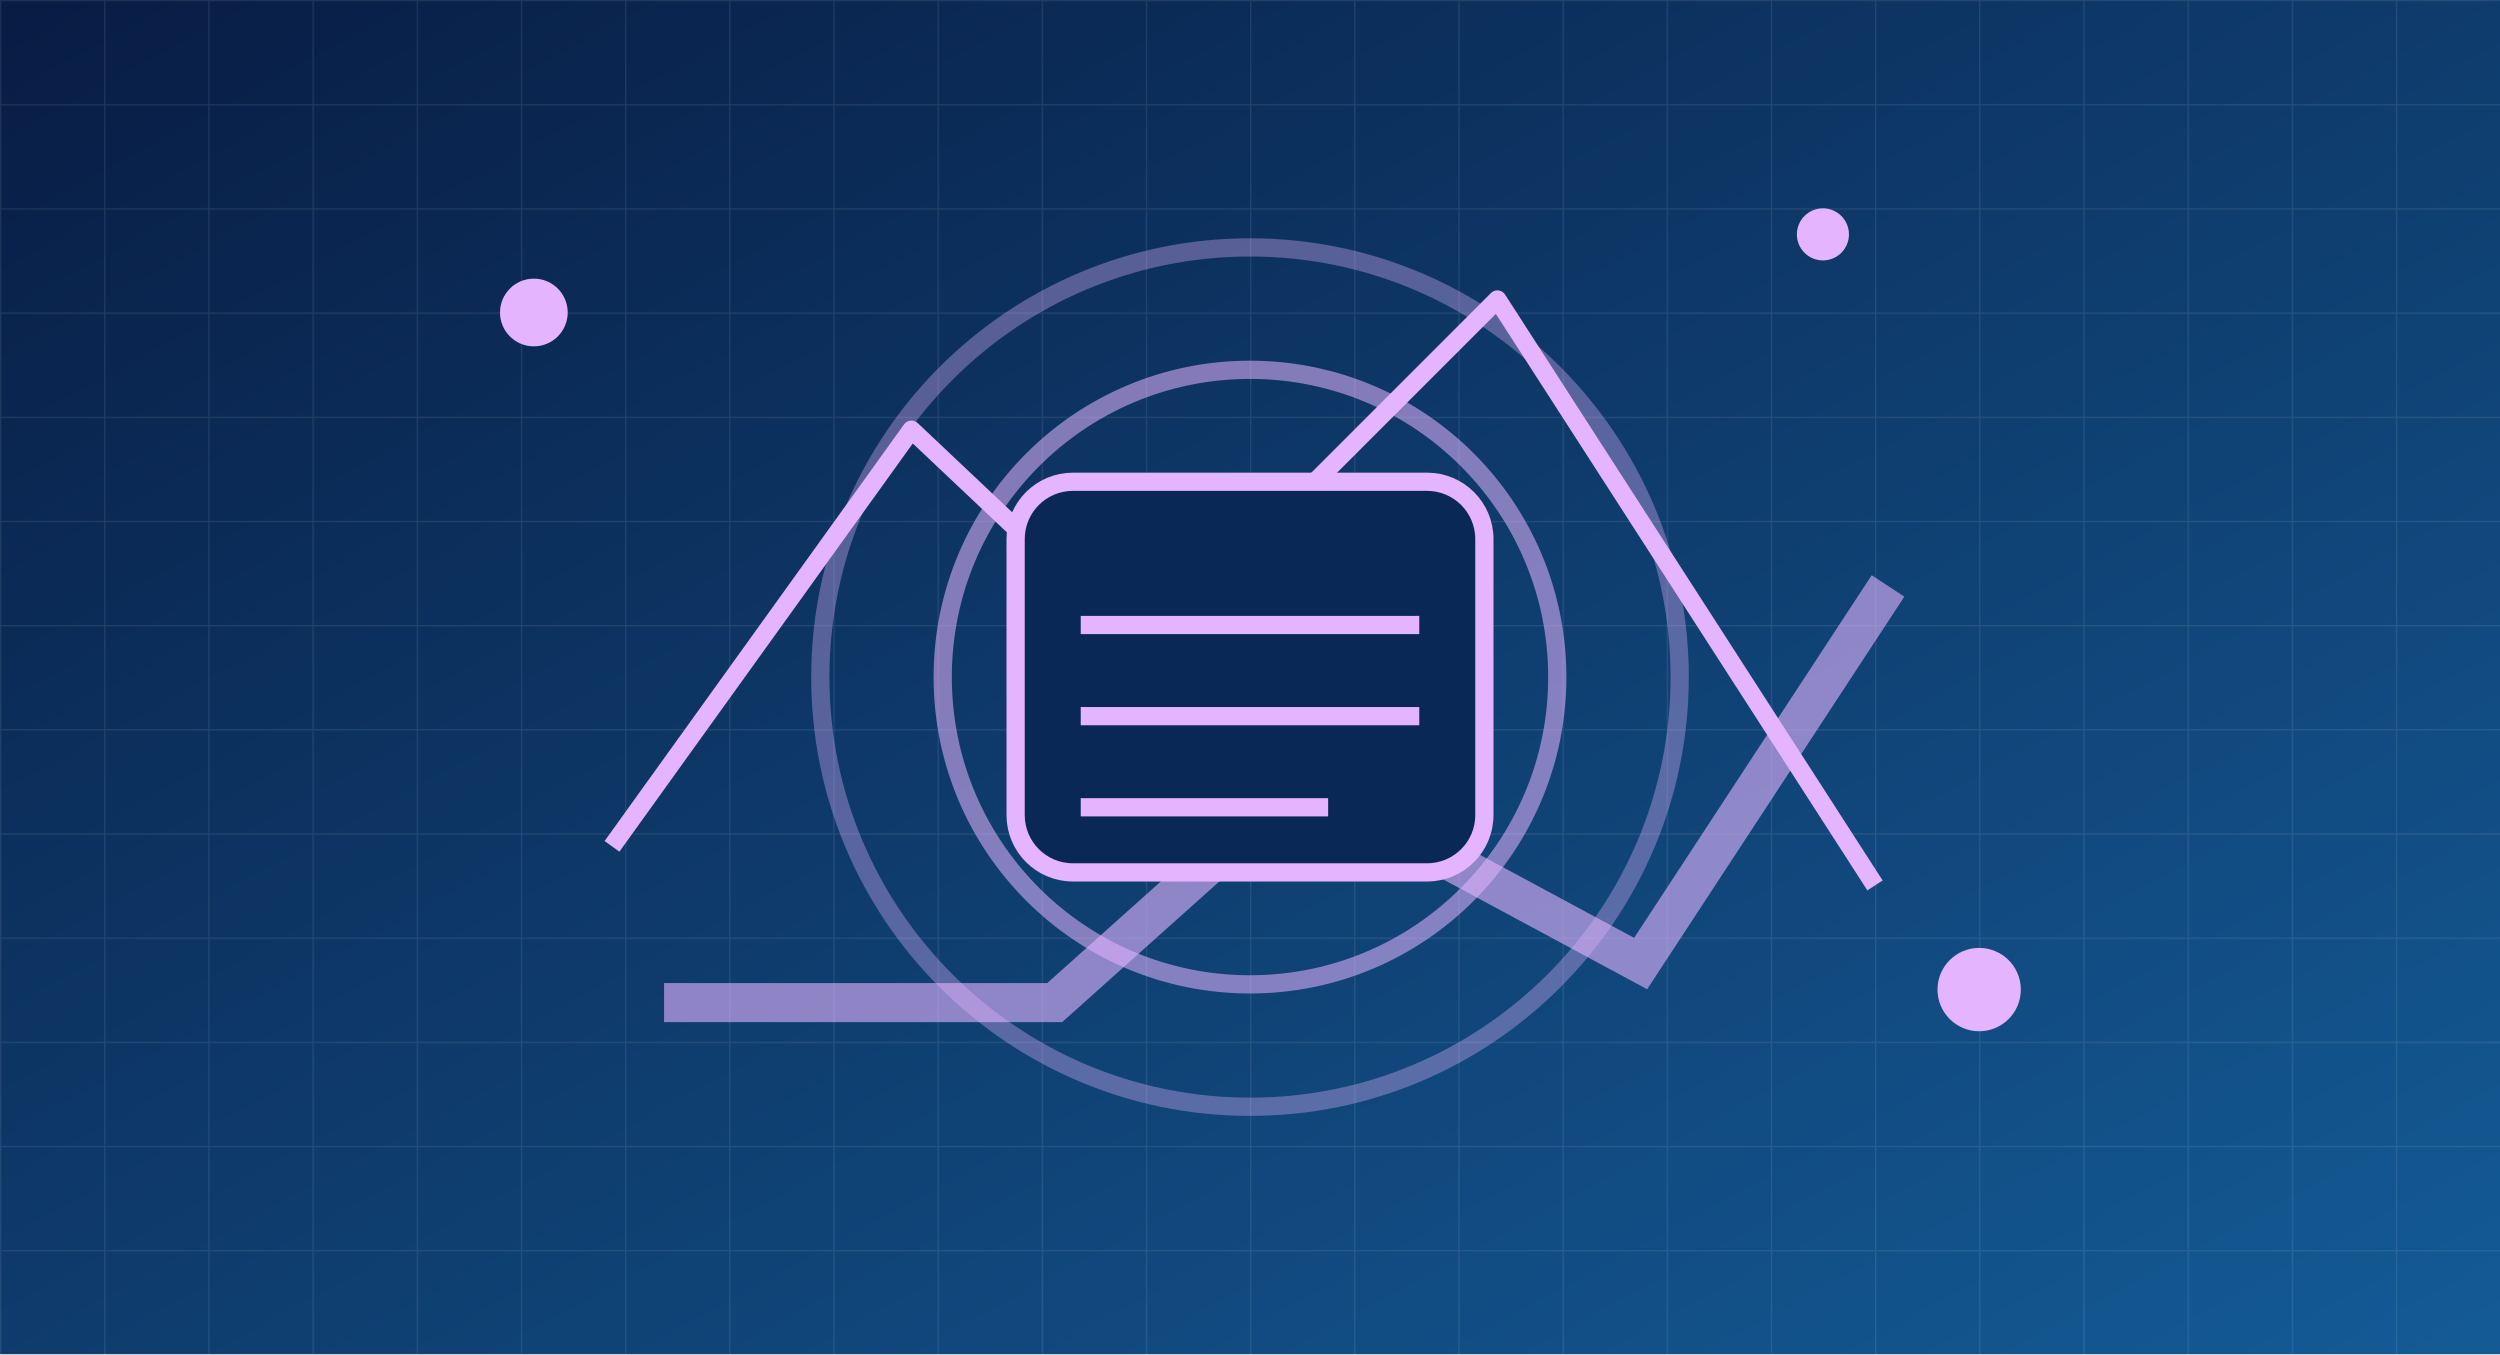
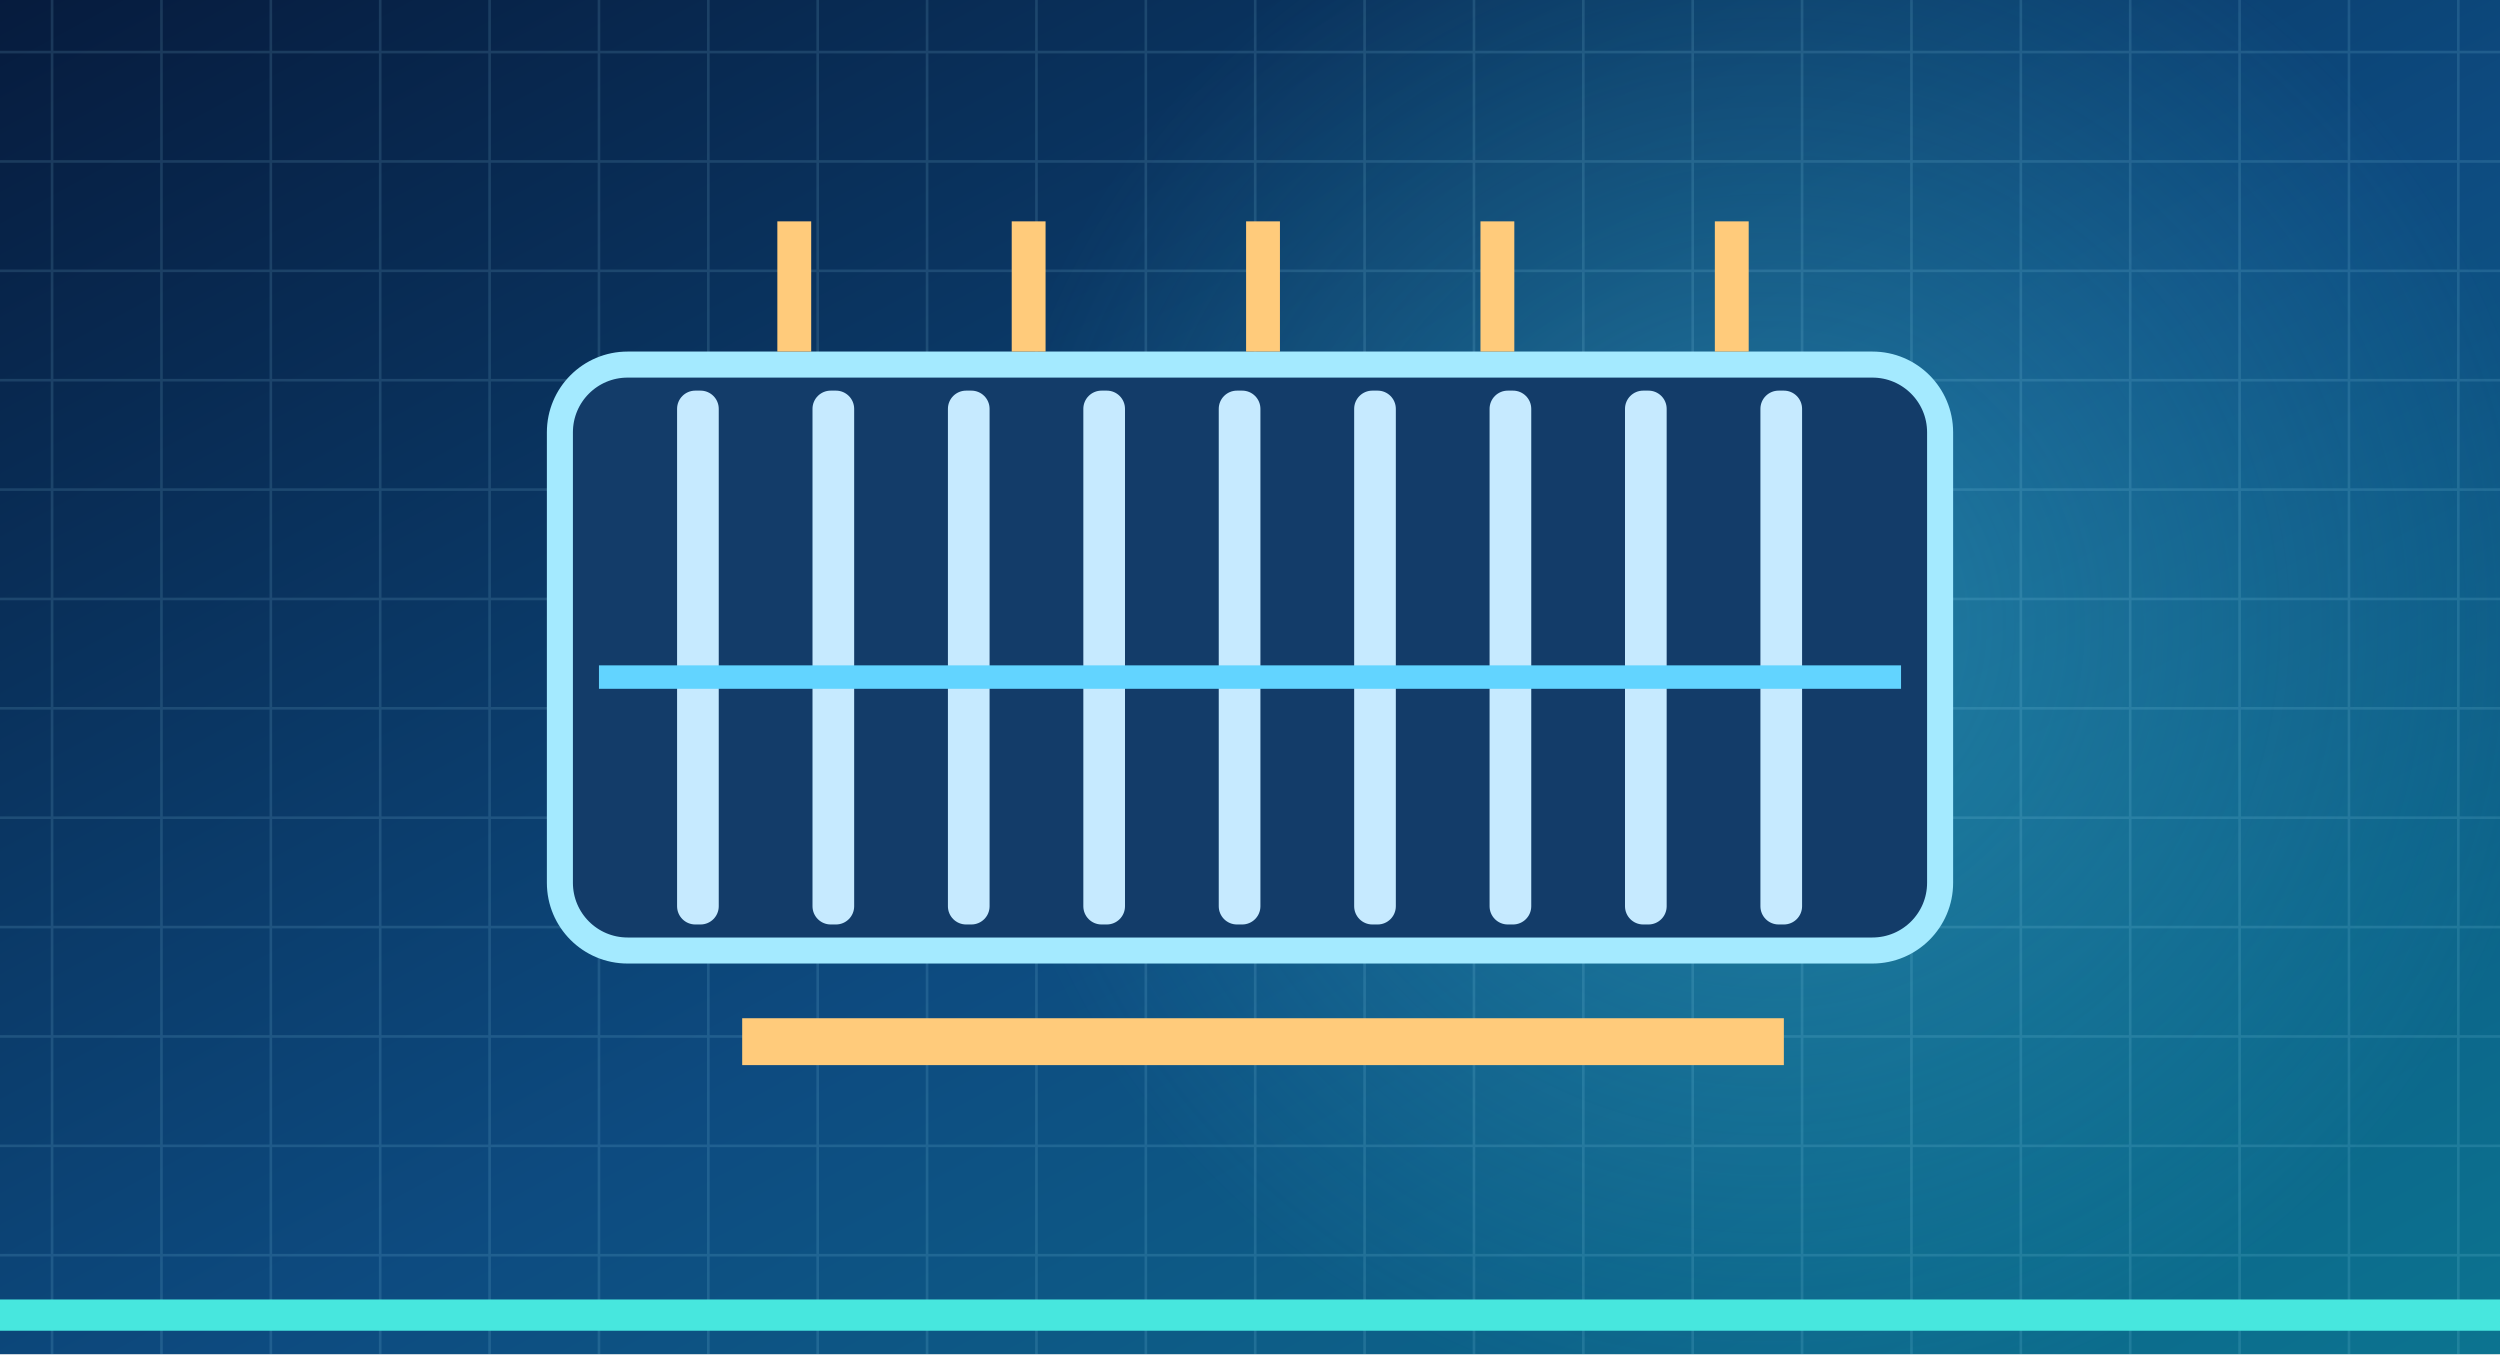
<svg xmlns="http://www.w3.org/2000/svg" viewBox="0 0 960 520">
  <defs>
    <linearGradient id="bg" x2="1" y2="1">
-       <stop stop-color="#081c43" />
-       <stop offset="1" stop-color="#145b96" />
+       <stop stop-color="#061b3d" />
+       <stop offset=".55" stop-color="#0d4b80" />
+       <stop offset="1" stop-color="#0c7490" />
    </linearGradient>
-     <pattern id="p" width="40" height="40" patternUnits="userSpaceOnUse">
-       <path d="M40 0H0V40" fill="none" stroke="#ffffff" stroke-opacity=".09" />
-     </pattern>
+     <radialGradient id="halo">
+       <stop stop-color="#4de3ec" stop-opacity=".32" />
+       <stop offset="1" stop-color="#4de3ec" stop-opacity="0" />
+     </radialGradient>
  </defs>
  <rect width="960" height="520" fill="url(#bg)" />
-   <rect width="960" height="520" fill="url(#p)" />
-   <g transform="translate(480 260)" stroke="#e5b4ff" fill="none" stroke-width="7">
-     <circle r="165" stroke-opacity=".35" />
-     <circle r="118" stroke-opacity=".55" />
-     <path d="M-245 65 L-130 -95 L-40 -10 L95 -145 L240 80" stroke-linejoin="round" />
-     <path d="M-225 125L-75 125L20 40L150 110L245 -35" stroke-width="15" stroke-opacity=".6" />
-     <rect x="-90" y="-75" width="180" height="150" rx="22" fill="#0a2856" />
-     <path d="M-65 -20H65M-65 15H65M-65 50H30" />
+   <circle cx="680" cy="240" r="310" fill="url(#halo)" />
+   <g stroke="#a5eaff" opacity=".13">
+     <path d="M0 20H960" />
+     <path d="M0 62H960" />
+     <path d="M0 104H960" />
+     <path d="M0 146H960" />
+     <path d="M0 188H960" />
+     <path d="M0 230H960" />
+     <path d="M0 272H960" />
+     <path d="M0 314H960" />
+     <path d="M0 356H960" />
+     <path d="M0 398H960" />
+     <path d="M0 440H960" />
+     <path d="M0 482H960" />
+     <path d="M20 0V520" />
+     <path d="M62 0V520" />
+     <path d="M104 0V520" />
+     <path d="M146 0V520" />
+     <path d="M188 0V520" />
+     <path d="M230 0V520" />
+     <path d="M272 0V520" />
+     <path d="M314 0V520" />
+     <path d="M356 0V520" />
+     <path d="M398 0V520" />
+     <path d="M440 0V520" />
+     <path d="M482 0V520" />
+     <path d="M524 0V520" />
+     <path d="M566 0V520" />
+     <path d="M608 0V520" />
+     <path d="M650 0V520" />
+     <path d="M692 0V520" />
+     <path d="M734 0V520" />
+     <path d="M776 0V520" />
+     <path d="M818 0V520" />
+     <path d="M860 0V520" />
+     <path d="M902 0V520" />
+     <path d="M944 0V520" />
  </g>
-   <g fill="#e5b4ff">
-     <circle cx="205" cy="120" r="13" />
-     <circle cx="760" cy="380" r="16" />
-     <circle cx="700" cy="90" r="10" />
+   <g transform="translate(480 260)">
+     <rect x="-265" y="-120" width="530" height="225" rx="26" fill="#133c69" stroke="#a4eaff" stroke-width="10" />
+     <g fill="#c6eaff">
+       <rect x="-220" y="-110" width="16" height="205" rx="7" />
+       <rect x="-168" y="-110" width="16" height="205" rx="7" />
+       <rect x="-116" y="-110" width="16" height="205" rx="7" />
+       <rect x="-64" y="-110" width="16" height="205" rx="7" />
+       <rect x="-12" y="-110" width="16" height="205" rx="7" />
+       <rect x="40" y="-110" width="16" height="205" rx="7" />
+       <rect x="92" y="-110" width="16" height="205" rx="7" />
+       <rect x="144" y="-110" width="16" height="205" rx="7" />
+       <rect x="196" y="-110" width="16" height="205" rx="7" />
+     </g>
+     <path d="M-250 0H250" stroke="#62d4ff" stroke-width="9" />
+     <path d="M-175 -175V-125M-85 -175V-125M5 -175V-125M95 -175V-125M185 -175V-125" stroke="#ffcb7b" stroke-width="13" />
+     <path d="M-195 140H205" stroke="#ffcb7b" stroke-width="18" />
  </g>
+   <path d="M0 505H960" stroke="#47e7de" stroke-width="12" />
</svg>
